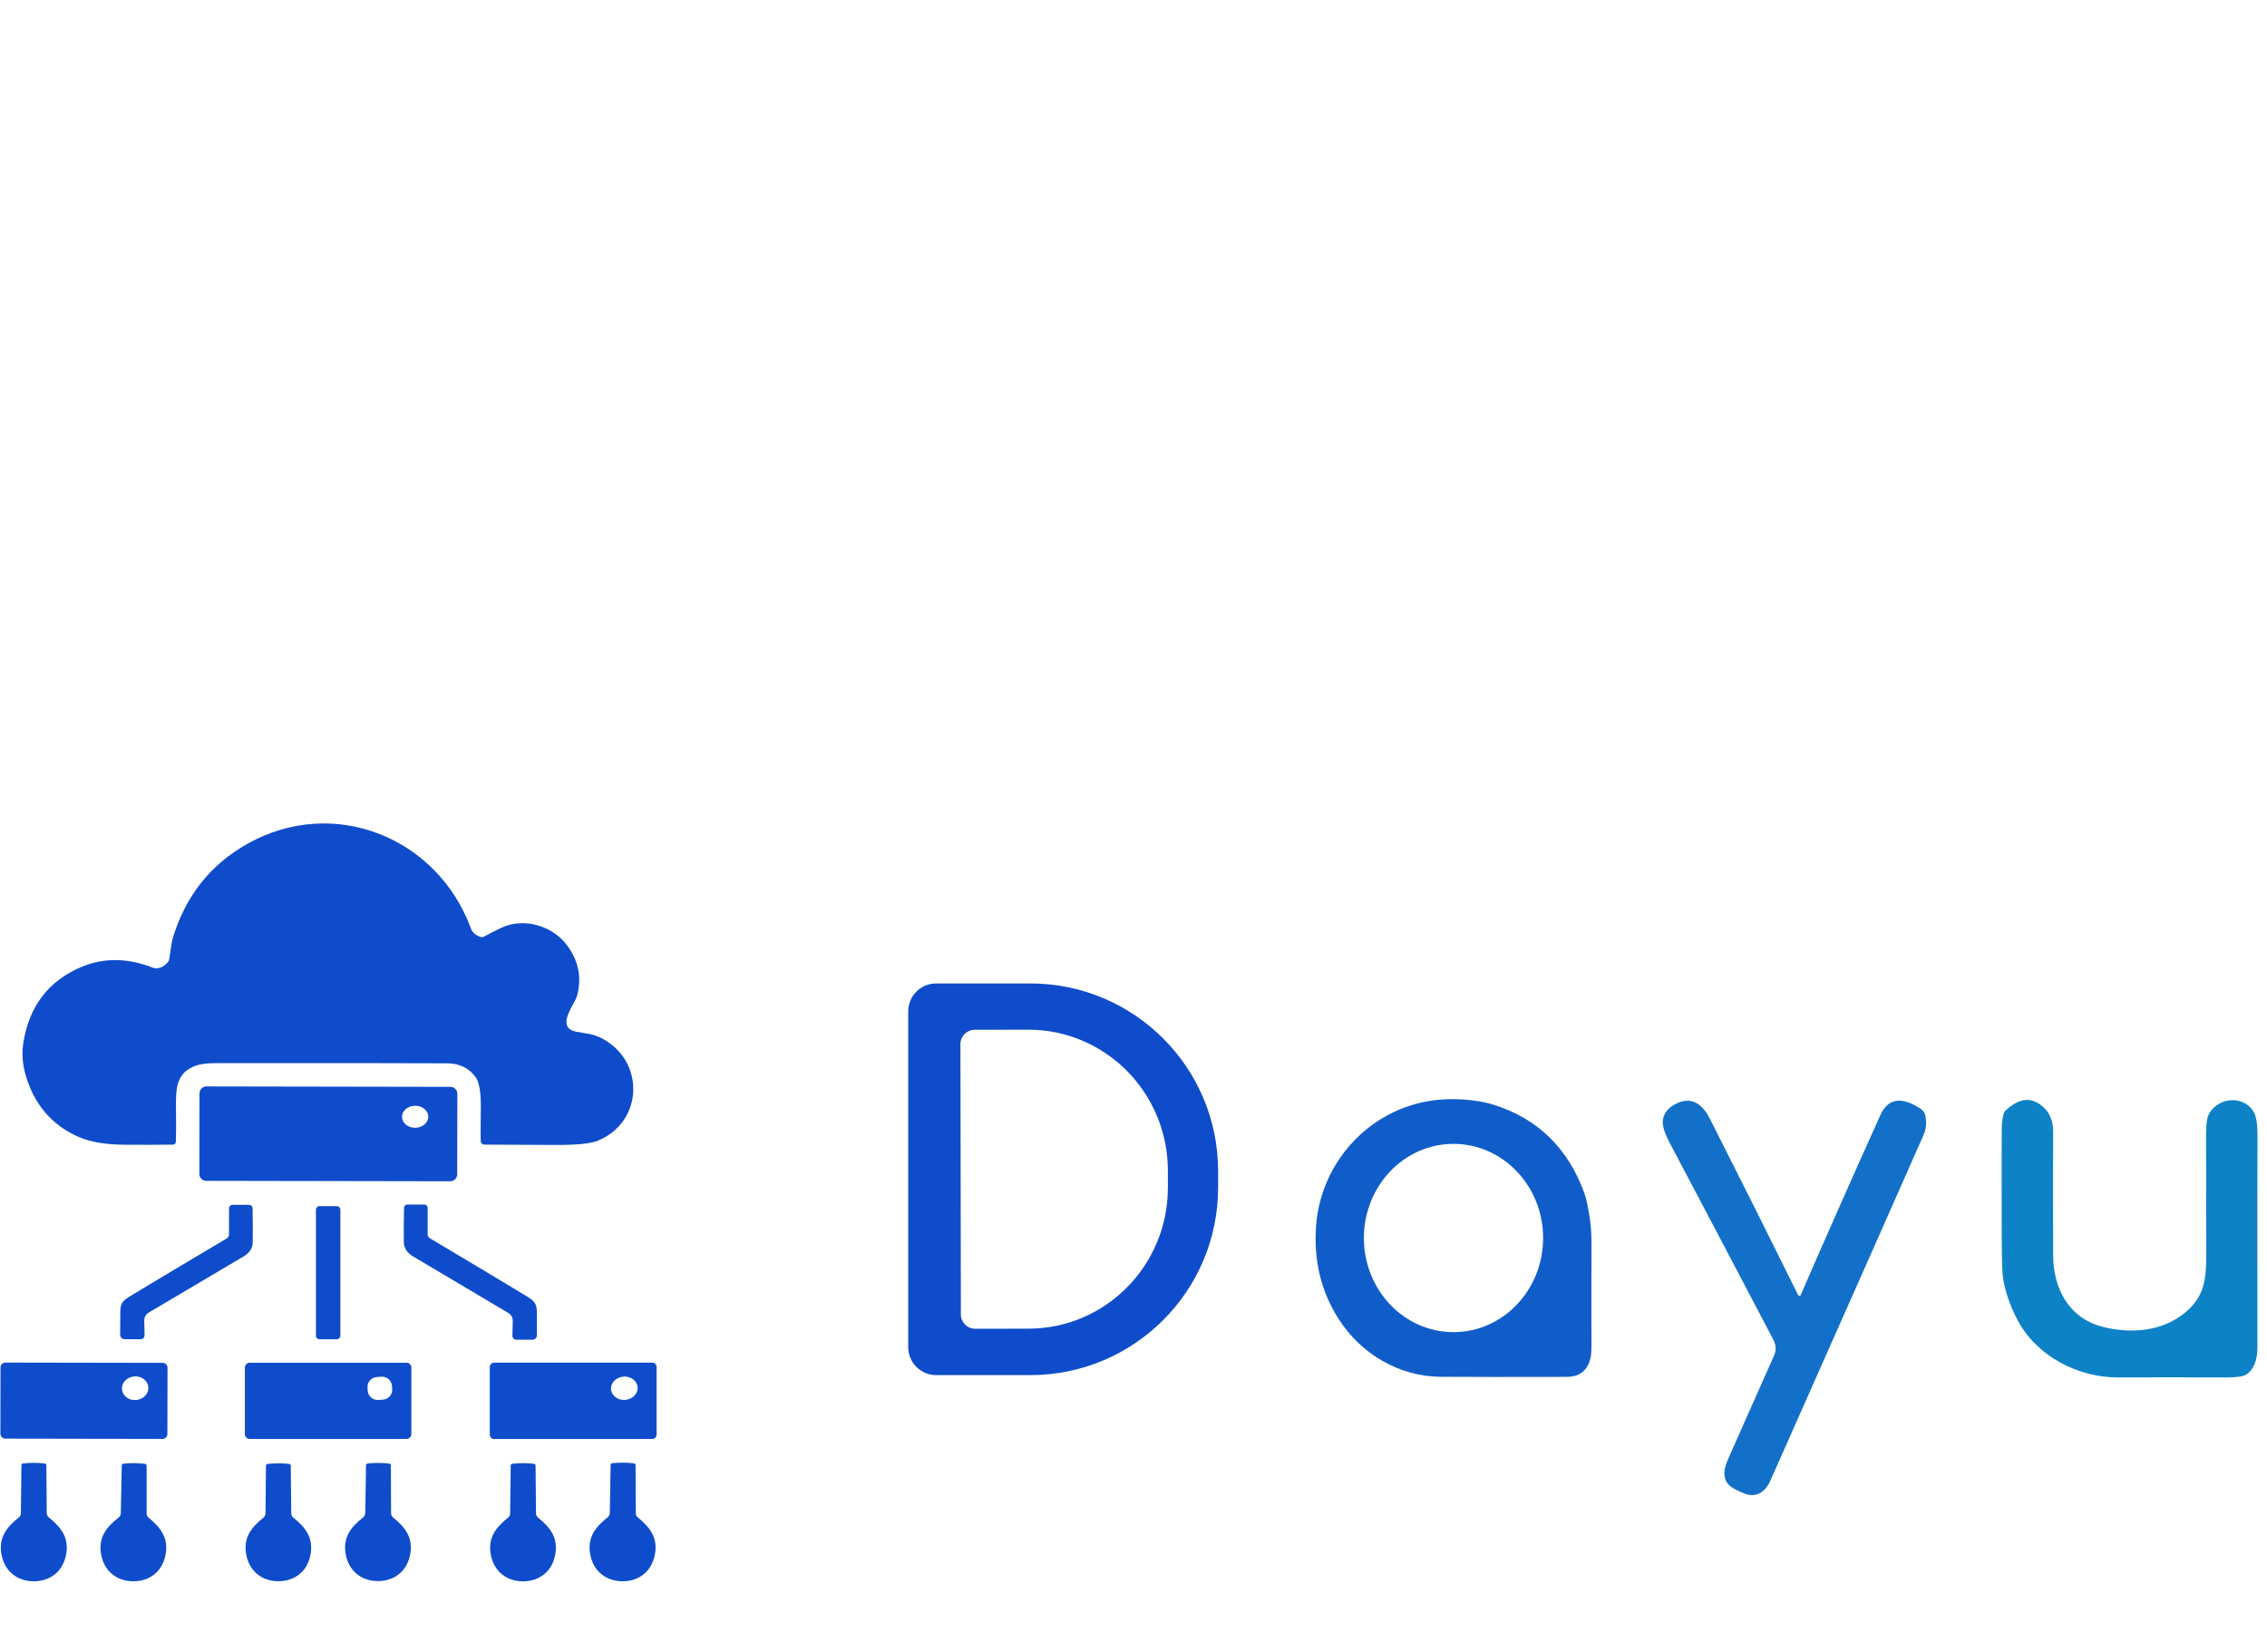
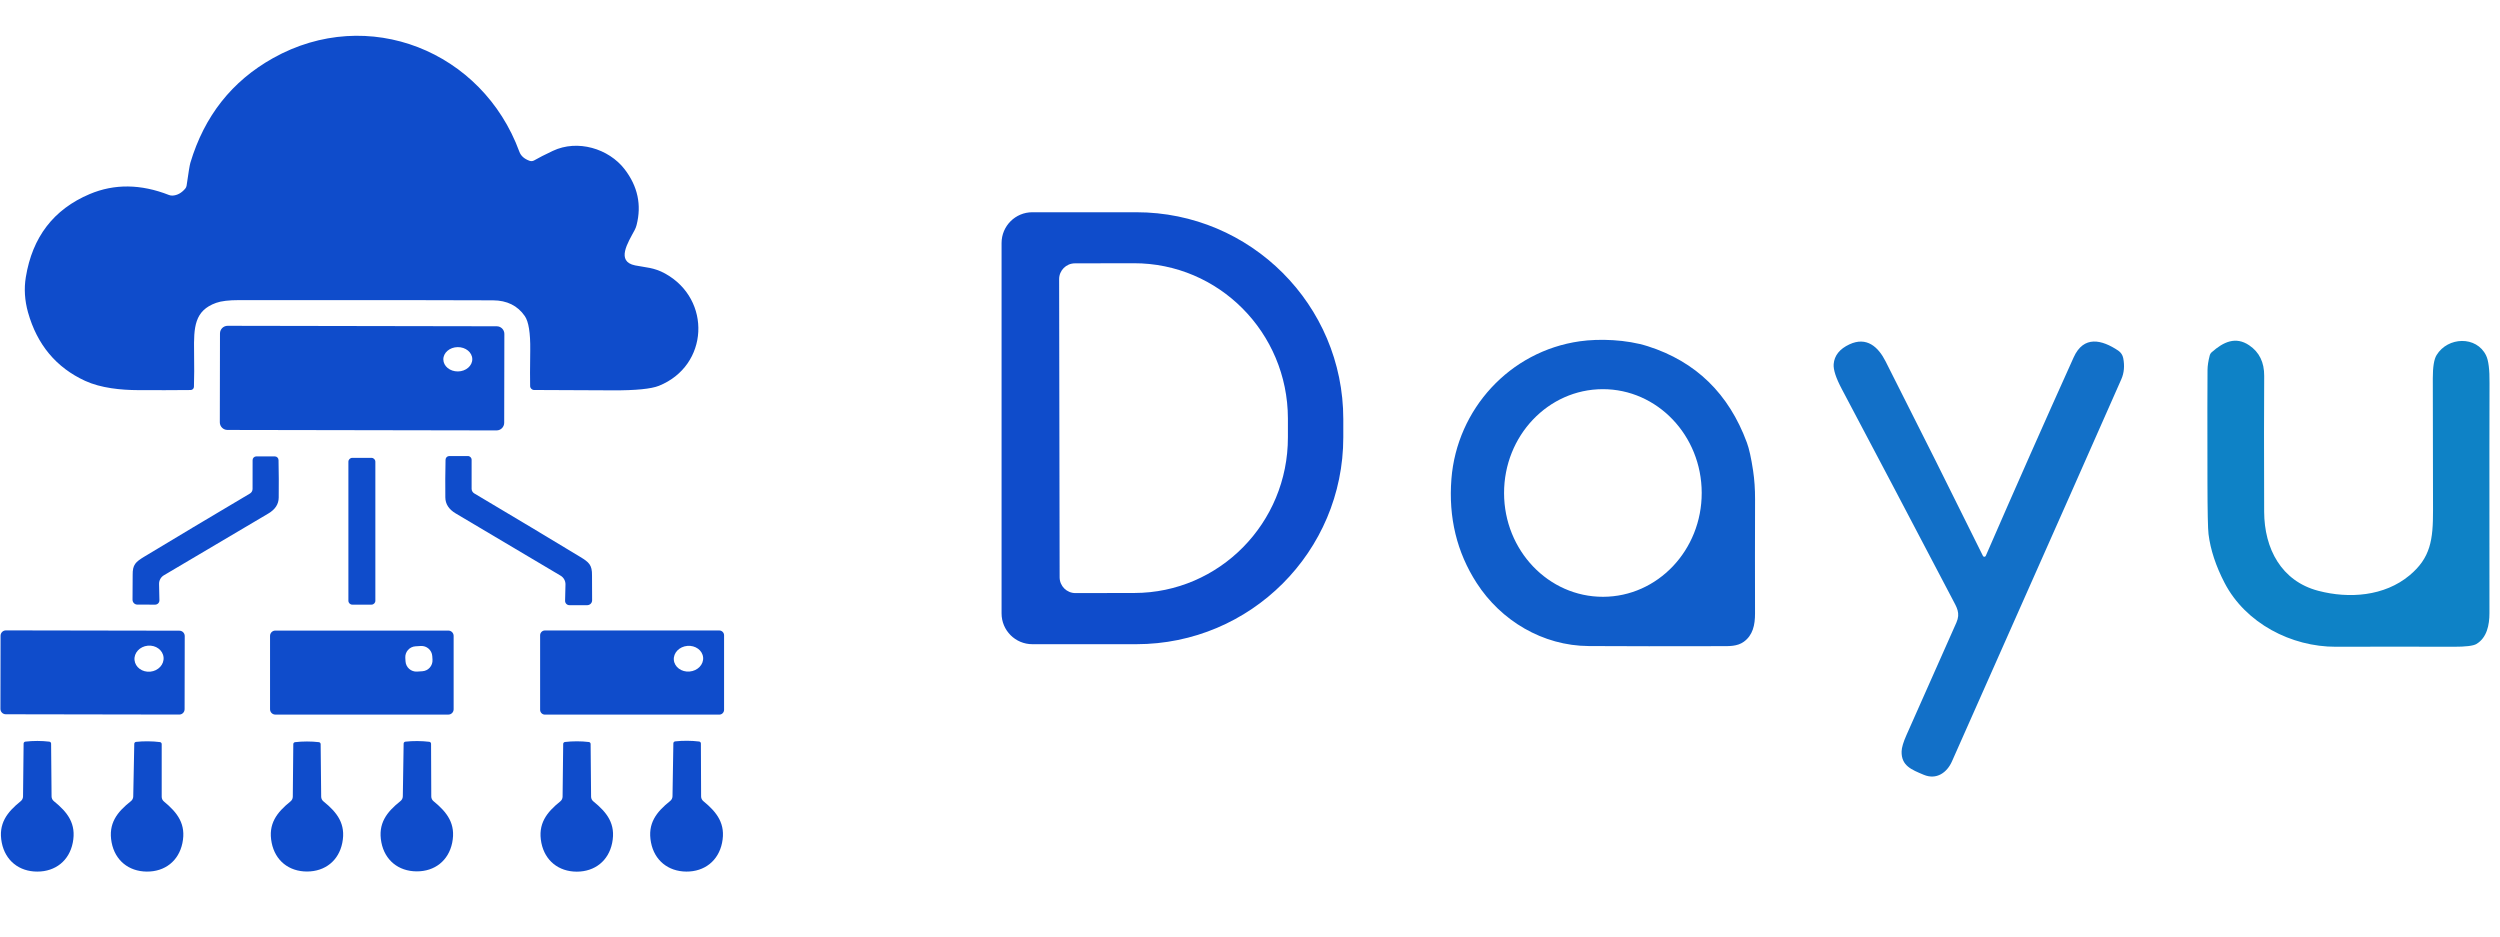
- <svg xmlns="http://www.w3.org/2000/svg" version="1.1" viewBox="0.00 0.00 701.00 467.00" width="641.00" height="467.00">
+ <svg xmlns="http://www.w3.org/2000/svg" version="1.1" viewBox="0 224 701 260" width="641.00" height="240.00">
  <g id="icon" transform="translate(-168 191)">
    <path fill="#0f4ccb" d="   M 221.46 141.13   Q 214.41 141.20 206.75 141.16   C 201.95 141.14 196.31 140.60 191.87 138.56   Q 179.69 132.95 175.86 119.37   Q 174.45 114.33 175.24 109.49   Q 177.99 92.60 193.14 86.19   Q 203.53 81.80 215.37 86.44   A 2.39 2.35 -34.7 0 0 216.35 86.61   Q 218.36 86.52 219.95 84.65   A 1.69 1.66 -21.1 0 0 220.32 83.83   Q 221.09 78.40 221.38 77.41   Q 227.27 57.75 244.55 48.07   C 271.21 33.13 303.27 46.08 313.63 74.31   Q 314.26 76.05 316.49 76.86   A 1.58 1.54 -49.5 0 0 317.79 76.74   Q 319.67 75.65 323.02 74.07   C 329.93 70.80 338.67 73.41 343.15 79.23   Q 348.66 86.40 346.50 94.87   A 6.43 6.00 68.2 0 1 345.95 96.29   C 344.10 99.77 340.62 105.08 346.10 106.19   C 349.01 106.78 351.37 106.74 354.50 108.47   C 367.62 115.72 366.75 134.31 352.78 139.94   Q 349.49 141.26 339.86 141.22   Q 321.30 141.15 317.76 141.12   A 1.12 1.11 -0.3 0 1 316.65 140.03   Q 316.58 137.59 316.68 129.87   Q 316.76 122.72 315.16 120.40   Q 312.13 116.01 306.23 115.98   Q 291.73 115.89 235.03 115.92   Q 230.73 115.92 228.60 116.69   C 222.51 118.87 222.32 123.51 222.42 130.36   Q 222.51 136.45 222.38 140.23   A 0.93 0.92 0.3 0 1 221.46 141.13   Z" />
    <path fill="#0f4ccb" d="   M 309.378 150.32   A 2.14 2.14 0.0 0 1 307.235 152.456   L 231.775 152.324   A 2.14 2.14 0.0 0 1 229.638 150.18   L 229.682 125.26   A 2.14 2.14 0.0 0 1 231.826 123.124   L 307.285 123.256   A 2.14 2.14 0.0 0 1 309.422 125.4   L 309.378 150.32   Z   M 300.43 132.453   A 4.06 3.41 -0.8 0 0 296.322 129.1   A 4.06 3.41 -0.8 0 0 292.31 132.567   A 4.06 3.41 -0.8 0 0 296.418 135.92   A 4.06 3.41 -0.8 0 0 300.43 132.453   Z" />
    <path fill="#0f4ccb" d="   M 211.49 201.31   L 206.52 201.30   A 1.36 1.36 0.0 0 1 205.16 199.92   Q 205.21 194.11 205.20 193.00   C 205.16 190.07 206.01 189.34 208.55 187.80   Q 220.98 180.29 238.09 170.15   A 1.50 1.50 0.0 0 0 238.82 168.87   L 238.83 160.78   A 1.04 1.04 0.0 0 1 239.88 159.74   L 245.06 159.74   A 1.05 1.04 89.5 0 1 246.10 160.77   Q 246.22 166.11 246.15 171.30   Q 246.12 174.05 243.27 175.74   Q 214.83 192.60 214.05 193.02   A 2.79 2.79 0.0 0 0 212.60 195.54   L 212.70 200.07   A 1.20 1.20 0.0 0 1 211.49 201.31   Z" />
    <path fill="#0f4ccb" d="   M 326.45 200.22   L 326.56 195.66   A 2.81 2.81 0.0 0 0 325.10 193.13   Q 324.32 192.71 295.76 175.72   Q 292.90 174.02 292.87 171.25   Q 292.81 166.04 292.93 160.67   A 1.05 1.05 0.0 0 1 293.98 159.64   L 299.19 159.64   A 1.05 1.05 0.0 0 1 300.24 160.69   L 300.24 168.82   A 1.51 1.50 15.6 0 0 300.97 170.11   Q 318.15 180.32 330.64 187.89   C 333.19 189.44 334.04 190.18 334.00 193.12   Q 333.99 194.24 334.03 200.08   A 1.37 1.37 0.0 0 1 332.66 201.46   L 327.66 201.46   A 1.21 1.21 0.0 0 1 326.45 200.22   Z" />
    <rect fill="#0f4ccb" x="265.69" y="160.15" width="7.56" height="41.16" rx="1.09" />
    <path fill="#0f4ccb" d="   M 219.762 230.635   A 1.50 1.50 0.0 0 1 218.259 232.132   L 169.619 232.048   A 1.50 1.50 0.0 0 1 168.122 230.545   L 168.158 210.025   A 1.50 1.50 0.0 0 1 169.661 208.528   L 218.3 208.613   A 1.50 1.50 0.0 0 1 219.798 210.115   L 219.762 230.635   Z   M 213.861 216.068   A 4.09 3.66 -5.5 0 0 209.439 212.817   A 4.09 3.66 -5.5 0 0 205.719 216.852   A 4.09 3.66 -5.5 0 0 210.141 220.103   A 4.09 3.66 -5.5 0 0 213.861 216.068   Z" />
    <path fill="#0f4ccb" d="   M 295.20 230.65   A 1.49 1.49 0.0 0 1 293.71 232.14   L 245.21 232.14   A 1.49 1.49 0.0 0 1 243.72 230.65   L 243.72 210.07   A 1.49 1.49 0.0 0 1 245.21 208.58   L 293.71 208.58   A 1.49 1.49 0.0 0 1 295.20 210.07   L 295.20 230.65   Z   M 289.21 215.746   A 3.05 3.05 0.0 0 0 285.969 212.9   L 284.493 212.995   A 3.05 3.05 0.0 0 0 281.646 216.236   L 281.71 217.233   A 3.05 3.05 0.0 0 0 284.951 220.08   L 286.428 219.985   A 3.05 3.05 0.0 0 0 289.274 216.744   L 289.21 215.746   Z" />
    <path fill="#0f4ccb" d="   M 371.03 230.80   A 1.35 1.35 0.0 0 1 369.68 232.15   L 320.80 232.15   A 1.35 1.35 0.0 0 1 319.45 230.80   L 319.45 209.90   A 1.35 1.35 0.0 0 1 320.80 208.55   L 369.68 208.55   A 1.35 1.35 0.0 0 1 371.03 209.90   L 371.03 230.80   Z   M 365.155 216.118   A 4.12 3.61 -4.9 0 0 360.742 212.873   A 4.12 3.61 -4.9 0 0 356.945 216.822   A 4.12 3.61 -4.9 0 0 361.358 220.067   A 4.12 3.61 -4.9 0 0 365.155 216.118   Z" />
    <path fill="#0f4ccb" d="   M 178.45 276.16   C 173.34 276.16 169.50 273.08 168.50 268.08   C 167.44 262.73 169.97 259.51 173.83 256.40   A 1.71 1.70 -19.2 0 0 174.46 255.10   L 174.62 240.27   A 0.56 0.55 -3.4 0 1 175.11 239.72   Q 176.74 239.53 178.48 239.53   Q 180.21 239.53 181.84 239.73   A 0.56 0.55 3.5 0 1 182.33 240.27   L 182.46 255.10   A 1.71 1.70 19.3 0 0 183.10 256.41   C 186.95 259.52 189.47 262.75 188.40 268.09   C 187.40 273.10 183.55 276.17 178.45 276.16   Z" />
    <path fill="#0f4ccb" d="   M 209.50 239.63   Q 211.23 239.64 212.85 239.85   A 0.56 0.55 4.0 0 1 213.34 240.40   L 213.34 255.19   A 1.70 1.69 19.8 0 0 213.96 256.50   C 217.77 259.64 220.26 262.88 219.14 268.20   C 218.10 273.18 214.24 276.21 209.14 276.16   C 204.05 276.11 200.25 273.00 199.30 268.00   C 198.29 262.66 200.84 259.47 204.71 256.41   A 1.70 1.69 -18.7 0 0 205.36 255.11   L 205.65 240.32   A 0.56 0.55 -2.9 0 1 206.15 239.79   Q 207.77 239.61 209.50 239.63   Z" />
    <path fill="#0f4ccb" d="   M 284.82 276.10   C 279.72 276.07 275.91 272.98 274.94 267.99   C 273.91 262.65 276.45 259.45 280.31 256.37   A 1.70 1.69 -18.9 0 0 280.95 255.06   L 281.18 240.27   A 0.56 0.55 -3.1 0 1 281.67 239.73   Q 283.30 239.55 285.03 239.56   Q 286.76 239.57 288.38 239.77   A 0.56 0.55 3.8 0 1 288.87 240.32   L 288.93 255.11   A 1.70 1.69 19.6 0 0 289.56 256.42   C 293.38 259.54 295.88 262.77 294.79 268.10   C 293.76 273.09 289.91 276.13 284.82 276.10   Z" />
    <path fill="#0f4ccb" d="   M 360.45 276.16   C 355.34 276.12 351.51 273.02 350.54 268.01   C 349.50 262.65 352.06 259.44 355.93 256.35   A 1.71 1.70 -18.9 0 0 356.57 255.04   L 356.81 240.19   A 0.57 0.55 -3.1 0 1 357.31 239.65   Q 358.94 239.47 360.68 239.48   Q 362.42 239.49 364.04 239.69   A 0.57 0.55 3.8 0 1 364.53 240.24   L 364.59 255.09   A 1.71 1.70 19.6 0 0 365.21 256.40   C 369.05 259.54 371.56 262.79 370.46 268.13   C 369.43 273.13 365.56 276.19 360.45 276.16   Z" />
    <path fill="#0f4ccb" d="   M 254.08 276.14   C 249.00 276.14 245.17 273.08 244.18 268.10   C 243.11 262.78 245.63 259.57 249.46 256.48   A 1.70 1.69 -19.3 0 0 250.10 255.17   L 250.24 240.41   A 0.56 0.55 -3.5 0 1 250.73 239.87   Q 252.35 239.68 254.08 239.68   Q 255.80 239.68 257.42 239.87   A 0.56 0.55 3.4 0 1 257.91 240.41   L 258.06 255.17   A 1.70 1.69 19.2 0 0 258.69 256.47   C 262.53 259.57 265.04 262.78 263.98 268.10   C 262.99 273.08 259.17 276.14 254.08 276.14   Z" />
    <path fill="#0f4ccb" d="   M 329.72 276.18   C 324.63 276.17 320.80 273.10 319.80 268.11   C 318.75 262.77 321.27 259.56 325.12 256.46   A 1.70 1.69 -19.2 0 0 325.75 255.16   L 325.92 240.36   A 0.56 0.55 -3.4 0 1 326.41 239.82   Q 328.03 239.63 329.77 239.63   Q 331.50 239.63 333.12 239.83   A 0.56 0.55 3.5 0 1 333.61 240.37   L 333.74 255.17   A 1.70 1.69 19.3 0 0 334.37 256.47   C 338.21 259.58 340.73 262.80 339.65 268.13   C 338.65 273.12 334.81 276.18 329.72 276.18   Z" />
  </g>
  <g id="wordmark" transform="translate(220 0)">
    <path fill="#0f4ccb" d="   M 60.84 290.91   A 8.63 8.63 0.0 0 1 69.47 282.28   L 98.61 282.28   A 58.05 58.01 0.0 0 1 156.66 340.29   L 156.66 345.39   A 58.05 58.01 0.0 0 1 98.61 403.40   L 69.47 403.40   A 8.63 8.63 0.0 0 1 60.84 394.77   L 60.84 290.91   Z   M 76.98 301.05   L 77.12 384.65   A 4.43 4.43 0.0 0 0 81.56 389.07   L 98.08 389.04   A 43.60 43.13 89.9 0 0 141.13 345.36   L 141.13 340.10   A 43.60 43.13 89.9 0 0 97.92 296.58   L 81.40 296.61   A 4.43 4.43 0.0 0 0 76.98 301.05   Z" />
    <path fill="#105dca" d="   M 268.97 402.71   C 267.10 404.06 264.82 403.95 262.42 403.95   Q 240.77 404.01 225.50 403.92   C 212.55 403.85 200.86 396.78 194.07 386.26   Q 185.70 373.31 186.98 357.03   C 188.52 337.55 203.29 321.24 223.00 318.46   C 228.39 317.70 236.07 317.94 242.07 319.86   Q 262.24 326.30 269.83 346.89   Q 270.77 349.42 271.57 354.75   Q 272.13 358.47 272.12 362.77   Q 272.07 378.77 272.11 394.76   C 272.12 398.06 271.48 400.89 268.97 402.71   Z   M 229.399 331.89   A 29.11 27.71 -90.1 0 0 201.74 361.048   A 29.11 27.71 -90.1 0 0 229.501 390.11   A 29.11 27.71 -90.1 0 0 257.16 360.952   A 29.11 27.71 -90.1 0 0 229.399 331.89   Z" />
    <path fill="#1270c8" d="   M 336.02 378.65   A 0.44 0.43 -46.2 0 0 336.81 378.63   Q 349.24 350.06 361.46 322.96   C 364.27 316.73 369.39 318.02 373.97 321.09   A 3.30 3.27 11.7 0 1 375.35 323.17   Q 375.99 326.44 374.82 329.10   Q 369.48 341.30 327.31 436.30   C 325.95 439.37 323.01 441.53 319.42 440.02   C 315.96 438.57 313.11 437.48 313.21 433.46   Q 313.25 431.85 314.59 428.84   Q 322.90 410.22 328.58 397.33   C 329.76 394.64 328.66 393.06 327.45 390.74   Q 309.60 356.68 296.44 331.85   Q 293.98 327.21 294.16 324.87   Q 294.45 321.25 298.59 319.32   C 303.44 317.07 306.67 320.06 308.70 324.06   Q 322.88 352.05 336.02 378.65   Z" />
    <path fill="#0e82c6" d="   M 400.19 321.51   C 403.42 318.66 406.84 317.01 410.66 319.58   Q 414.93 322.45 414.88 328.20   Q 414.79 340.97 414.87 366.28   C 414.91 376.60 419.67 385.71 430.05 388.43   C 438.70 390.70 448.59 389.96 455.61 384.12   C 461.54 379.20 462.24 374.12 462.22 365.87   Q 462.18 350.93 462.16 328.84   Q 462.15 324.06 463.22 322.33   C 466.37 317.18 474.40 316.89 477.10 322.44   Q 478.12 324.52 478.06 330.20   Q 478.01 335.03 478.04 394.69   C 478.04 398.04 477.32 401.59 474.39 403.34   Q 473.05 404.13 468.03 404.12   Q 451.43 404.06 434.99 404.12   C 422.50 404.16 409.68 397.54 403.79 386.24   Q 400.09 379.13 399.27 372.53   Q 399.00 370.38 398.97 358.01   Q 398.92 332.32 398.99 326.50   Q 399.01 324.73 399.60 322.47   A 1.88 1.84 -14.1 0 1 400.19 321.51   Z" />
  </g>
</svg>
